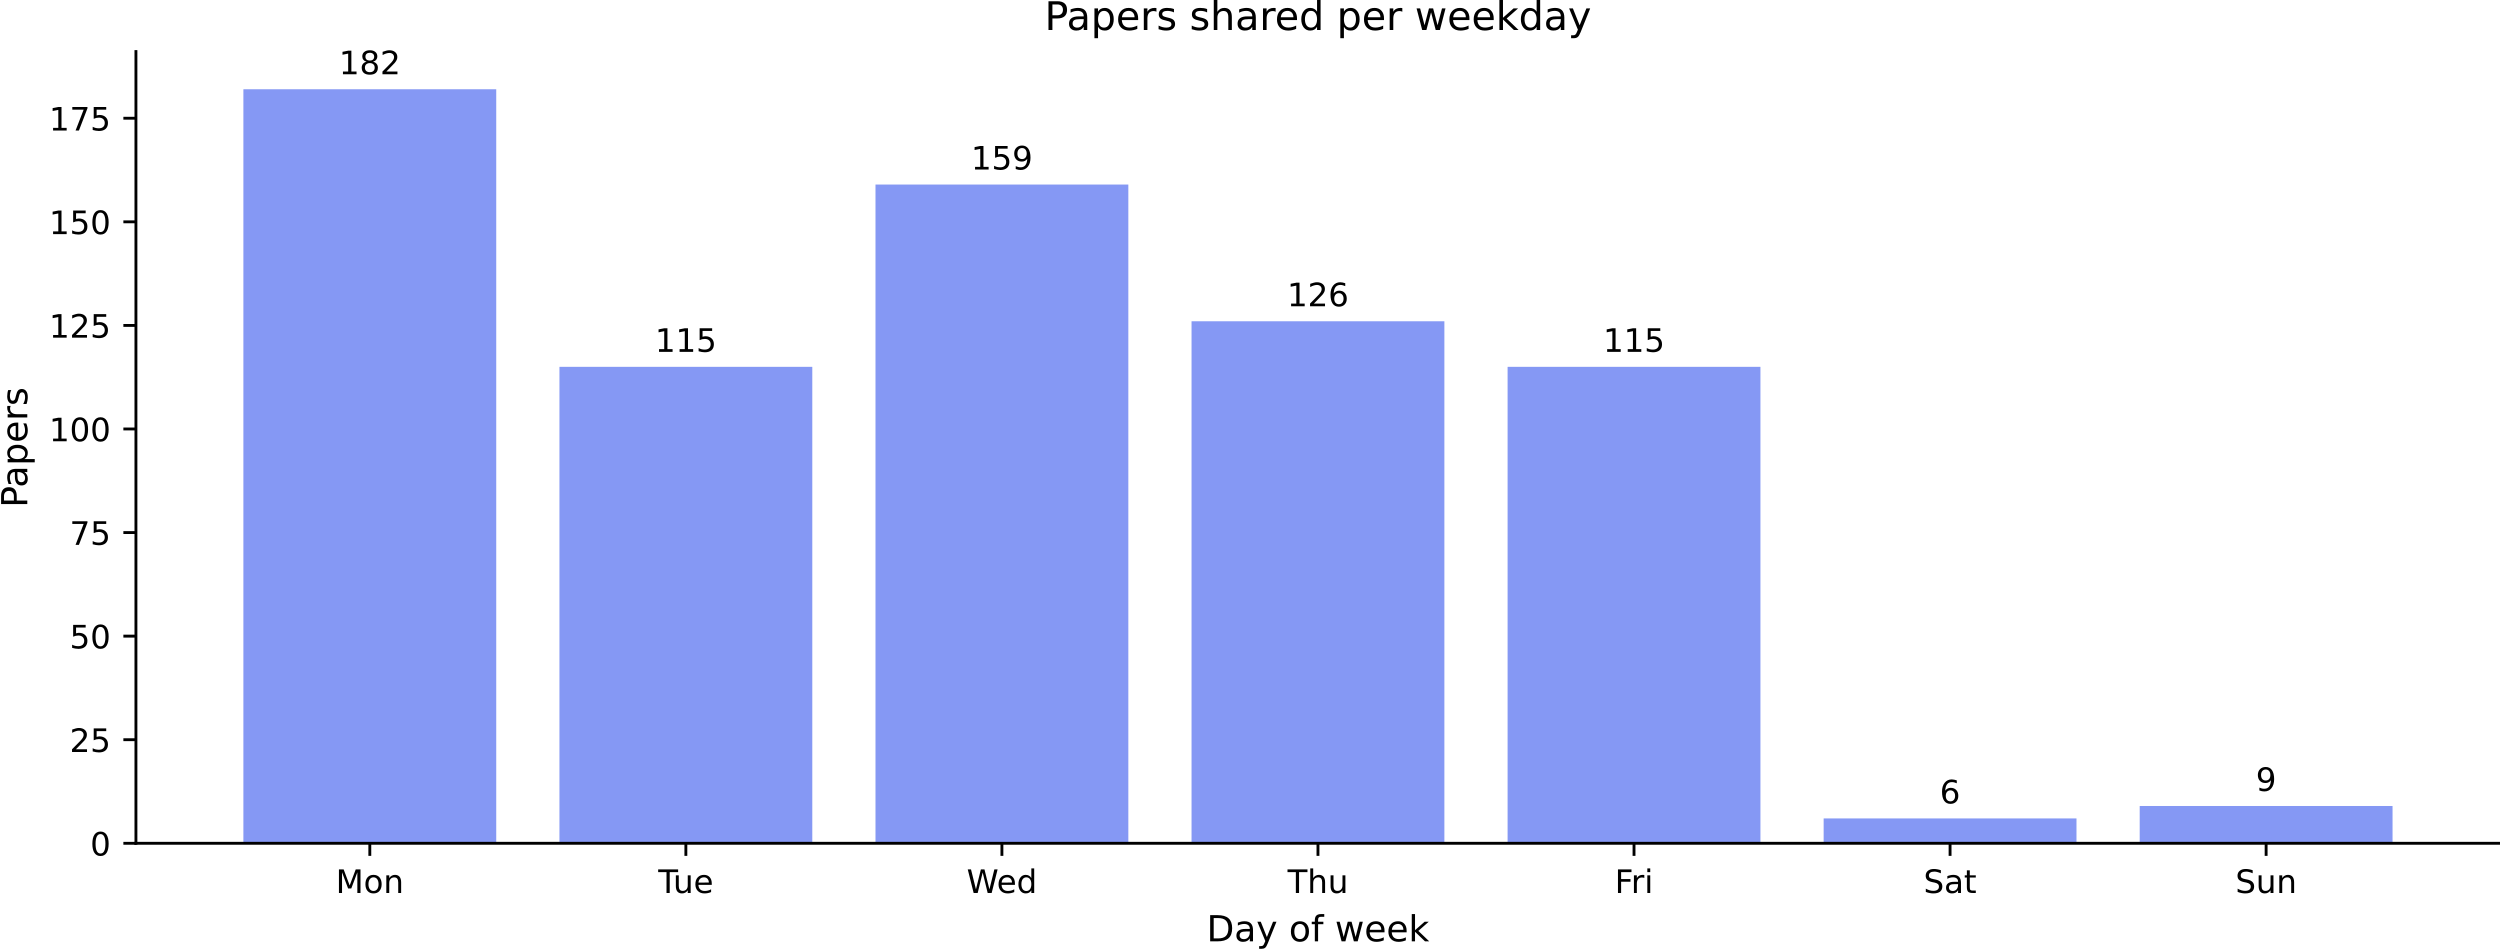
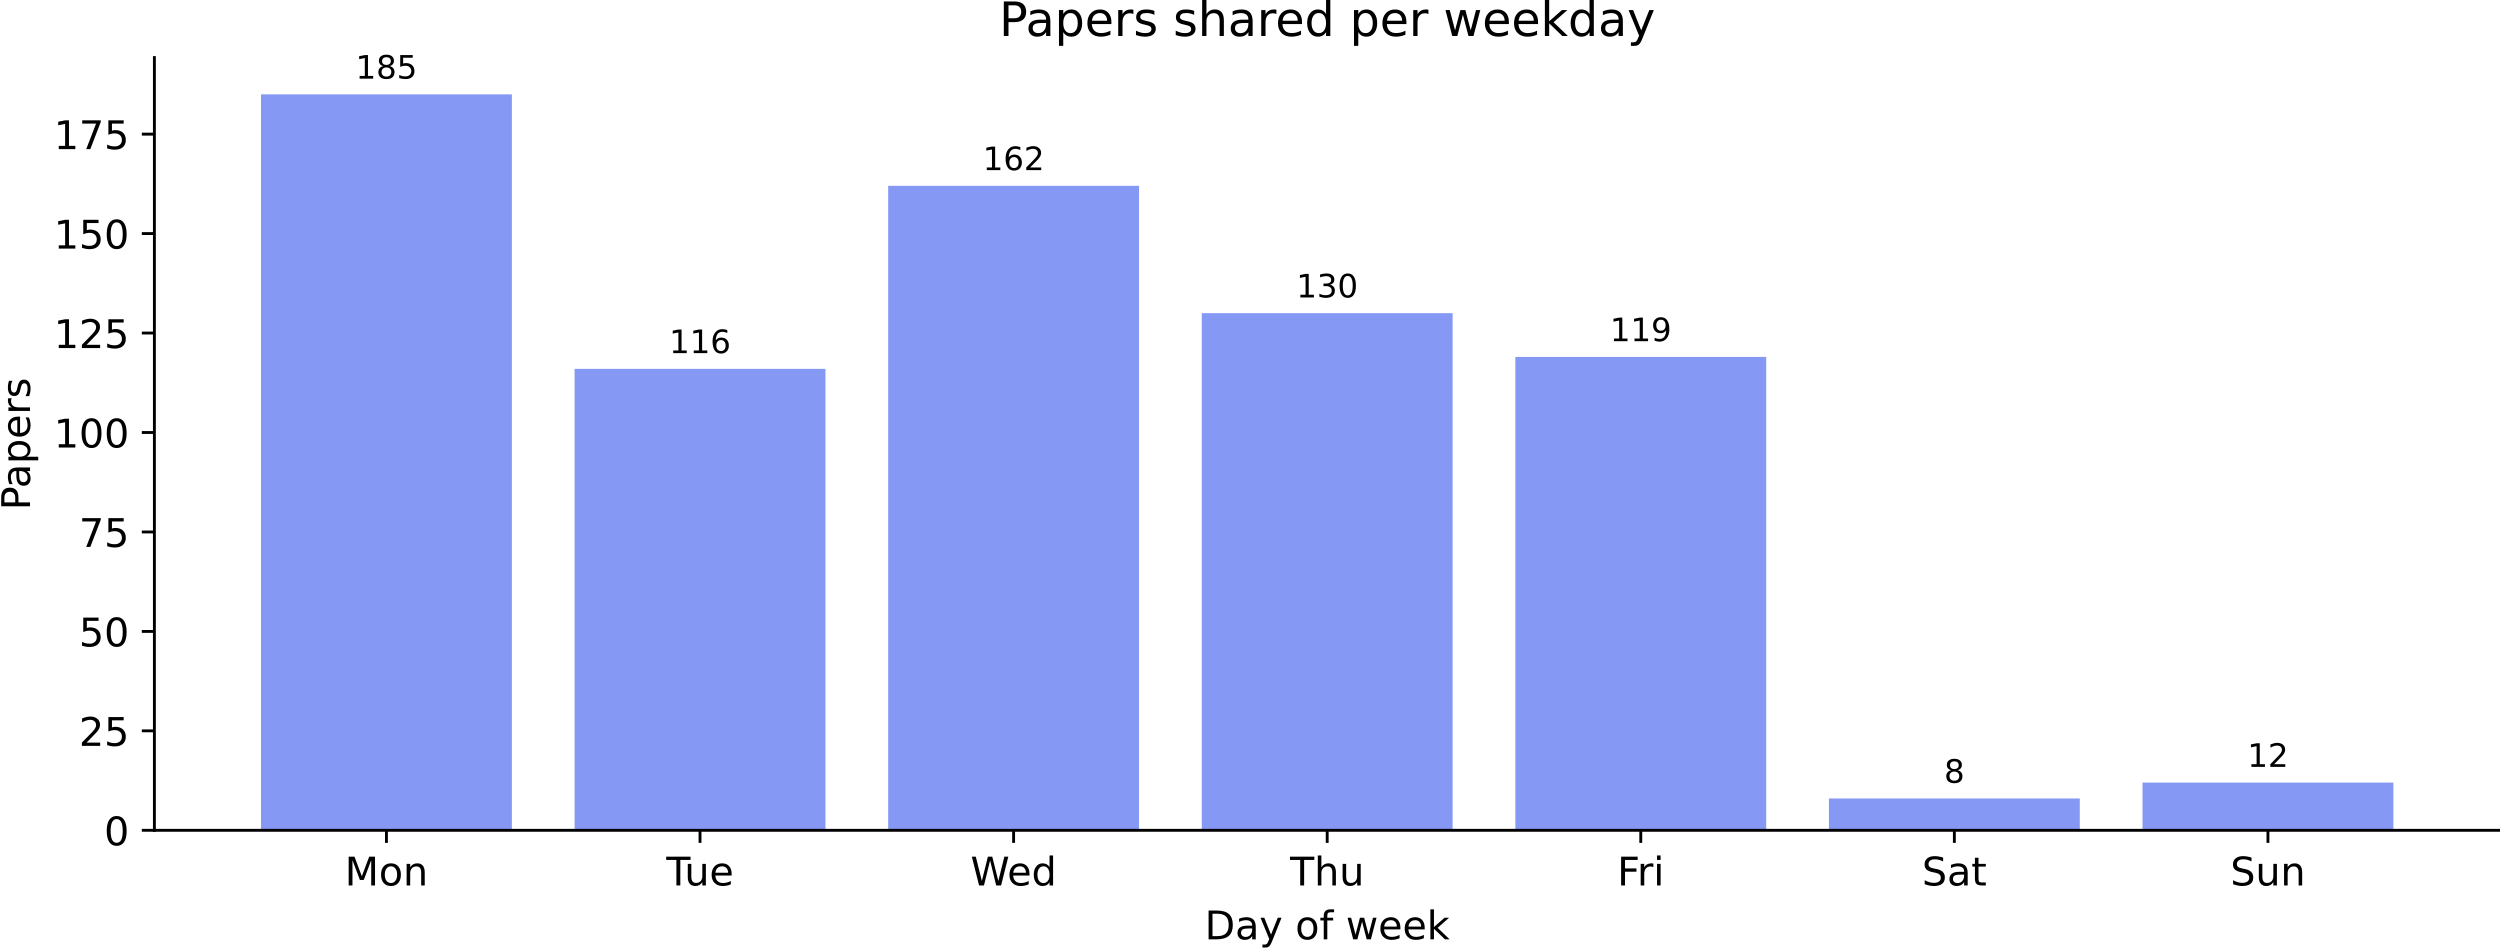
<svg xmlns="http://www.w3.org/2000/svg" xmlns:xlink="http://www.w3.org/1999/xlink" width="696.24pt" height="264.24pt" viewBox="0 0 696.24 264.24" version="1.1">
  <defs>
    <style type="text/css">*{stroke-linejoin: round; stroke-linecap: butt}</style>
  </defs>
  <g id="figure_1">
    <g id="patch_1">
      <path d="M 0 264.24  L 696.24 264.24  L 696.24 0  L 0 0  L 0 264.24  z " style="fill: none" />
    </g>
    <g id="axes_1">
      <g id="patch_2">
-         <path d="M 37.857 234.852  L 696.24 234.852  L 696.24 14.358  L 37.857 14.358  L 37.857 234.852  z " style="fill: none" />
+         <path d="M 42.996 231.238  L 696.24 231.238  L 696.24 16.03  L 42.996 16.03  L 42.996 231.238  z " style="fill: none" />
      </g>
      <g id="patch_3">
-         <path d="M 67.783 234.852  L 138.199 234.852  L 138.199 24.858  L 67.783 24.858  z " clip-path="url(#p2c8a84d580)" style="fill: #4361ee; opacity: 0.65" />
+         <path d="M 72.689 231.238  L 142.555 231.238  L 142.555 26.278  L 72.689 26.278  z " clip-path="url(#p8560b75e8f)" style="fill: #4361ee; opacity: 0.65" />
      </g>
      <g id="patch_4">
-         <path d="M 155.803 234.852  L 226.218 234.852  L 226.218 102.163  L 155.803 102.163  z " clip-path="url(#p2c8a84d580)" style="fill: #4361ee; opacity: 0.65" />
+         <path d="M 160.021 231.238  L 229.887 231.238  L 229.887 102.723  L 160.021 102.723  z " clip-path="url(#p8560b75e8f)" style="fill: #4361ee; opacity: 0.65" />
      </g>
      <g id="patch_5">
-         <path d="M 243.822 234.852  L 314.237 234.852  L 314.237 51.396  L 243.822 51.396  z " clip-path="url(#p2c8a84d580)" style="fill: #4361ee; opacity: 0.65" />
+         <path d="M 247.353 231.238  L 317.219 231.238  L 317.219 51.76  L 247.353 51.76  z " clip-path="url(#p8560b75e8f)" style="fill: #4361ee; opacity: 0.65" />
      </g>
      <g id="patch_6">
-         <path d="M 331.841 234.852  L 402.256 234.852  L 402.256 89.471  L 331.841 89.471  z " clip-path="url(#p2c8a84d580)" style="fill: #4361ee; opacity: 0.65" />
+         <path d="M 334.685 231.238  L 404.551 231.238  L 404.551 87.212  L 334.685 87.212  z " clip-path="url(#p8560b75e8f)" style="fill: #4361ee; opacity: 0.65" />
      </g>
      <g id="patch_7">
-         <path d="M 419.86 234.852  L 490.275 234.852  L 490.275 102.163  L 419.86 102.163  z " clip-path="url(#p2c8a84d580)" style="fill: #4361ee; opacity: 0.65" />
+         <path d="M 422.017 231.238  L 491.883 231.238  L 491.883 99.399  L 422.017 99.399  z " clip-path="url(#p8560b75e8f)" style="fill: #4361ee; opacity: 0.65" />
      </g>
      <g id="patch_8">
-         <path d="M 507.879 234.852  L 578.294 234.852  L 578.294 227.929  L 507.879 227.929  z " clip-path="url(#p2c8a84d580)" style="fill: #4361ee; opacity: 0.65" />
+         <path d="M 509.349 231.238  L 579.215 231.238  L 579.215 222.375  L 509.349 222.375  z " clip-path="url(#p8560b75e8f)" style="fill: #4361ee; opacity: 0.65" />
      </g>
      <g id="patch_9">
-         <path d="M 595.898 234.852  L 666.313 234.852  L 666.313 224.467  L 595.898 224.467  z " clip-path="url(#p2c8a84d580)" style="fill: #4361ee; opacity: 0.65" />
+         <path d="M 596.681 231.238  L 666.547 231.238  L 666.547 217.944  L 596.681 217.944  z " clip-path="url(#p8560b75e8f)" style="fill: #4361ee; opacity: 0.65" />
      </g>
      <g id="matplotlib.axis_1">
        <g id="xtick_1">
          <g id="line2d_1">
            <defs>
-               <path id="m4739deffc6" d="M 0 0  L 0 3.5  " style="stroke: #000000; stroke-width: 0.8" />
+               <path id="ma548015b38" d="M 0 0  L 0 3.5  " style="stroke: #000000; stroke-width: 0.8" />
            </defs>
            <g>
-               <use xlink:href="#m4739deffc6" x="102.991" y="234.852" style="stroke: #000000; stroke-width: 0.8" />
+               <use xlink:href="#ma548015b38" x="107.622" y="231.238" style="stroke: #000000; stroke-width: 0.8" />
            </g>
          </g>
          <g id="text_1">
-             <text style="font-size: 9px; font-family: 'DejaVu Sans', 'Liberation Sans', 'Noto Sans', 'FreeSans', sans-serif; text-anchor: middle" x="102.991" y="248.69" transform="rotate(-0 102.991 248.6902)">Mon</text>
+             <g transform="translate(96.02556 246.5957) scale(0.11 -0.11)">
+               <defs>
+                 <path id="DejaVuSans-30" d="M 628 4666  L 1569 4666  L 2759 1491  L 3956 4666  L 4897 4666  L 4897 0  L 4281 0  L 4281 4097  L 3078 897  L 2444 897  L 1241 4097  L 1241 0  L 628 0  L 628 4666  z " transform="scale(0.015625)" />
+                 <path id="DejaVuSans-52" d="M 1959 3097  Q 1497 3097 1228 2736  Q 959 2375 959 1747  Q 959 1119 1226 758  Q 1494 397 1959 397  Q 2419 397 2687 759  Q 2956 1122 2956 1747  Q 2956 2369 2687 2733  Q 2419 3097 1959 3097  z M 1959 3584  Q 2709 3584 3137 3096  Q 3566 2609 3566 1747  Q 3566 888 3137 398  Q 2709 -91 1959 -91  Q 1206 -91 779 398  Q 353 888 353 1747  Q 353 2609 779 3096  Q 1206 3584 1959 3584  z " transform="scale(0.015625)" />
+                 <path id="DejaVuSans-51" d="M 3513 2113  L 3513 0  L 2938 0  L 2938 2094  Q 2938 2591 2744 2837  Q 2550 3084 2163 3084  Q 1697 3084 1428 2787  Q 1159 2491 1159 1978  L 1159 0  L 581 0  L 581 3500  L 1159 3500  L 1159 2956  Q 1366 3272 1645 3428  Q 1925 3584 2291 3584  Q 2894 3584 3203 3211  Q 3513 2838 3513 2113  z " transform="scale(0.015625)" />
+               </defs>
+               <use xlink:href="#DejaVuSans-30" />
+               <use xlink:href="#DejaVuSans-52" transform="translate(86.28125 0)" />
+               <use xlink:href="#DejaVuSans-51" transform="translate(147.4688 0)" />
+             </g>
          </g>
        </g>
        <g id="xtick_2">
          <g id="line2d_2">
            <g>
-               <use xlink:href="#m4739deffc6" x="191.01" y="234.852" style="stroke: #000000; stroke-width: 0.8" />
+               <use xlink:href="#ma548015b38" x="194.954" y="231.238" style="stroke: #000000; stroke-width: 0.8" />
            </g>
          </g>
          <g id="text_2">
-             <text style="font-size: 9px; font-family: 'DejaVu Sans', 'Liberation Sans', 'Noto Sans', 'FreeSans', sans-serif; text-anchor: middle" x="191.01" y="248.69" transform="rotate(-0 191.0102 248.6902)">Tue</text>
+             <g transform="translate(185.5602 246.5957) scale(0.11 -0.11)">
+               <defs>
+                 <path id="DejaVuSans-37" d="M -19 4666  L 3928 4666  L 3928 4134  L 2272 4134  L 2272 0  L 1638 0  L 1638 4134  L -19 4134  L -19 4666  z " transform="scale(0.015625)" />
+                 <path id="DejaVuSans-58" d="M 544 1381  L 544 3500  L 1119 3500  L 1119 1403  Q 1119 906 1312 657  Q 1506 409 1894 409  Q 2359 409 2629 706  Q 2900 1003 2900 1516  L 2900 3500  L 3475 3500  L 3475 0  L 2900 0  L 2900 538  Q 2691 219 2414 64  Q 2138 -91 1772 -91  Q 1169 -91 856 284  Q 544 659 544 1381  z M 1991 3584  L 1991 3584  z " transform="scale(0.015625)" />
+                 <path id="DejaVuSans-48" d="M 3597 1894  L 3597 1613  L 953 1613  Q 991 1019 1311 708  Q 1631 397 2203 397  Q 2534 397 2845 478  Q 3156 559 3463 722  L 3463 178  Q 3153 47 2828 -22  Q 2503 -91 2169 -91  Q 1331 -91 842 396  Q 353 884 353 1716  Q 353 2575 817 3079  Q 1281 3584 2069 3584  Q 2775 3584 3186 3129  Q 3597 2675 3597 1894  z M 3022 2063  Q 3016 2534 2758 2815  Q 2500 3097 2075 3097  Q 1594 3097 1305 2825  Q 1016 2553 972 2059  L 3022 2063  z " transform="scale(0.015625)" />
+               </defs>
+               <use xlink:href="#DejaVuSans-37" />
+               <use xlink:href="#DejaVuSans-58" transform="translate(45.89062 0)" />
+               <use xlink:href="#DejaVuSans-48" transform="translate(109.2656 0)" />
+             </g>
          </g>
        </g>
        <g id="xtick_3">
          <g id="line2d_3">
            <g>
-               <use xlink:href="#m4739deffc6" x="279.029" y="234.852" style="stroke: #000000; stroke-width: 0.8" />
+               <use xlink:href="#ma548015b38" x="282.286" y="231.238" style="stroke: #000000; stroke-width: 0.8" />
            </g>
          </g>
          <g id="text_3">
-             <text style="font-size: 9px; font-family: 'DejaVu Sans', 'Liberation Sans', 'Noto Sans', 'FreeSans', sans-serif; text-anchor: middle" x="279.029" y="248.69" transform="rotate(-0 279.0293 248.6902)">Wed</text>
+             <g transform="translate(270.2944 246.5966) scale(0.11 -0.11)">
+               <defs>
+                 <path id="DejaVuSans-3a" d="M 213 4666  L 850 4666  L 1831 722  L 2809 4666  L 3519 4666  L 4500 722  L 5478 4666  L 6119 4666  L 4947 0  L 4153 0  L 3169 4050  L 2175 0  L 1381 0  L 213 4666  z " transform="scale(0.015625)" />
+                 <path id="DejaVuSans-47" d="M 2906 2969  L 2906 4863  L 3481 4863  L 3481 0  L 2906 0  L 2906 525  Q 2725 213 2448 61  Q 2172 -91 1784 -91  Q 1150 -91 751 415  Q 353 922 353 1747  Q 353 2572 751 3078  Q 1150 3584 1784 3584  Q 2172 3584 2448 3432  Q 2725 3281 2906 2969  z M 947 1747  Q 947 1113 1208 752  Q 1469 391 1925 391  Q 2381 391 2643 752  Q 2906 1113 2906 1747  Q 2906 2381 2643 2742  Q 2381 3103 1925 3103  Q 1469 3103 1208 2742  Q 947 2381 947 1747  z " transform="scale(0.015625)" />
+               </defs>
+               <use xlink:href="#DejaVuSans-3a" />
+               <use xlink:href="#DejaVuSans-48" transform="translate(93.01562 0)" />
+               <use xlink:href="#DejaVuSans-47" transform="translate(154.5469 0)" />
+             </g>
          </g>
        </g>
        <g id="xtick_4">
          <g id="line2d_4">
            <g>
-               <use xlink:href="#m4739deffc6" x="367.048" y="234.852" style="stroke: #000000; stroke-width: 0.8" />
+               <use xlink:href="#ma548015b38" x="369.618" y="231.238" style="stroke: #000000; stroke-width: 0.8" />
            </g>
          </g>
          <g id="text_4">
-             <text style="font-size: 9px; font-family: 'DejaVu Sans', 'Liberation Sans', 'Noto Sans', 'FreeSans', sans-serif; text-anchor: middle" x="367.048" y="248.69" transform="rotate(-0 367.0484 248.6902)">Thu</text>
+             <g transform="translate(359.2876 246.5966) scale(0.11 -0.11)">
+               <defs>
+                 <path id="DejaVuSans-4b" d="M 3513 2113  L 3513 0  L 2938 0  L 2938 2094  Q 2938 2591 2744 2837  Q 2550 3084 2163 3084  Q 1697 3084 1428 2787  Q 1159 2491 1159 1978  L 1159 0  L 581 0  L 581 4863  L 1159 4863  L 1159 2956  Q 1366 3272 1645 3428  Q 1925 3584 2291 3584  Q 2894 3584 3203 3211  Q 3513 2838 3513 2113  z " transform="scale(0.015625)" />
+               </defs>
+               <use xlink:href="#DejaVuSans-37" />
+               <use xlink:href="#DejaVuSans-4b" transform="translate(61.07812 0)" />
+               <use xlink:href="#DejaVuSans-58" transform="translate(124.4531 0)" />
+             </g>
          </g>
        </g>
        <g id="xtick_5">
          <g id="line2d_5">
            <g>
-               <use xlink:href="#m4739deffc6" x="455.068" y="234.852" style="stroke: #000000; stroke-width: 0.8" />
+               <use xlink:href="#ma548015b38" x="456.95" y="231.238" style="stroke: #000000; stroke-width: 0.8" />
            </g>
          </g>
          <g id="text_5">
-             <text style="font-size: 9px; font-family: 'DejaVu Sans', 'Liberation Sans', 'Noto Sans', 'FreeSans', sans-serif; text-anchor: middle" x="455.068" y="248.69" transform="rotate(-0 455.0676 248.6902)">Fri</text>
+             <g transform="translate(450.3983 246.5966) scale(0.11 -0.11)">
+               <defs>
+                 <path id="DejaVuSans-29" d="M 628 4666  L 3309 4666  L 3309 4134  L 1259 4134  L 1259 2759  L 3109 2759  L 3109 2228  L 1259 2228  L 1259 0  L 628 0  L 628 4666  z " transform="scale(0.015625)" />
+                 <path id="DejaVuSans-55" d="M 2631 2963  Q 2534 3019 2420 3045  Q 2306 3072 2169 3072  Q 1681 3072 1420 2755  Q 1159 2438 1159 1844  L 1159 0  L 581 0  L 581 3500  L 1159 3500  L 1159 2956  Q 1341 3275 1631 3429  Q 1922 3584 2338 3584  Q 2397 3584 2469 3576  Q 2541 3569 2628 3553  L 2631 2963  z " transform="scale(0.015625)" />
+                 <path id="DejaVuSans-4c" d="M 603 3500  L 1178 3500  L 1178 0  L 603 0  L 603 3500  z M 603 4863  L 1178 4863  L 1178 4134  L 603 4134  L 603 4863  z " transform="scale(0.015625)" />
+               </defs>
+               <use xlink:href="#DejaVuSans-29" />
+               <use xlink:href="#DejaVuSans-55" transform="translate(50.23438 0)" />
+               <use xlink:href="#DejaVuSans-4c" transform="translate(91.34375 0)" />
+             </g>
          </g>
        </g>
        <g id="xtick_6">
          <g id="line2d_6">
            <g>
-               <use xlink:href="#m4739deffc6" x="543.087" y="234.852" style="stroke: #000000; stroke-width: 0.8" />
+               <use xlink:href="#ma548015b38" x="544.282" y="231.238" style="stroke: #000000; stroke-width: 0.8" />
            </g>
          </g>
          <g id="text_6">
-             <text style="font-size: 9px; font-family: 'DejaVu Sans', 'Liberation Sans', 'Noto Sans', 'FreeSans', sans-serif; text-anchor: middle" x="543.087" y="248.69" transform="rotate(-0 543.0867 248.6902)">Sat</text>
+             <g transform="translate(535.2639 246.5957) scale(0.11 -0.11)">
+               <defs>
+                 <path id="DejaVuSans-36" d="M 3425 4513  L 3425 3897  Q 3066 4069 2747 4153  Q 2428 4238 2131 4238  Q 1616 4238 1336 4038  Q 1056 3838 1056 3469  Q 1056 3159 1242 3001  Q 1428 2844 1947 2747  L 2328 2669  Q 3034 2534 3370 2195  Q 3706 1856 3706 1288  Q 3706 609 3251 259  Q 2797 -91 1919 -91  Q 1588 -91 1214 -16  Q 841 59 441 206  L 441 856  Q 825 641 1194 531  Q 1563 422 1919 422  Q 2459 422 2753 634  Q 3047 847 3047 1241  Q 3047 1584 2836 1778  Q 2625 1972 2144 2069  L 1759 2144  Q 1053 2284 737 2584  Q 422 2884 422 3419  Q 422 4038 858 4394  Q 1294 4750 2059 4750  Q 2388 4750 2728 4690  Q 3069 4631 3425 4513  z " transform="scale(0.015625)" />
+                 <path id="DejaVuSans-44" d="M 2194 1759  Q 1497 1759 1228 1600  Q 959 1441 959 1056  Q 959 750 1161 570  Q 1363 391 1709 391  Q 2188 391 2477 730  Q 2766 1069 2766 1631  L 2766 1759  L 2194 1759  z M 3341 1997  L 3341 0  L 2766 0  L 2766 531  Q 2569 213 2275 61  Q 1981 -91 1556 -91  Q 1019 -91 701 211  Q 384 513 384 1019  Q 384 1609 779 1909  Q 1175 2209 1959 2209  L 2766 2209  L 2766 2266  Q 2766 2663 2505 2880  Q 2244 3097 1772 3097  Q 1472 3097 1187 3025  Q 903 2953 641 2809  L 641 3341  Q 956 3463 1253 3523  Q 1550 3584 1831 3584  Q 2591 3584 2966 3190  Q 3341 2797 3341 1997  z " transform="scale(0.015625)" />
+                 <path id="DejaVuSans-57" d="M 1172 4494  L 1172 3500  L 2356 3500  L 2356 3053  L 1172 3053  L 1172 1153  Q 1172 725 1289 603  Q 1406 481 1766 481  L 2356 481  L 2356 0  L 1766 0  Q 1100 0 847 248  Q 594 497 594 1153  L 594 3053  L 172 3053  L 172 3500  L 594 3500  L 594 4494  L 1172 4494  z " transform="scale(0.015625)" />
+               </defs>
+               <use xlink:href="#DejaVuSans-36" />
+               <use xlink:href="#DejaVuSans-44" transform="translate(63.48438 0)" />
+               <use xlink:href="#DejaVuSans-57" transform="translate(124.7656 0)" />
+             </g>
          </g>
        </g>
        <g id="xtick_7">
          <g id="line2d_7">
            <g>
-               <use xlink:href="#m4739deffc6" x="631.106" y="234.852" style="stroke: #000000; stroke-width: 0.8" />
+               <use xlink:href="#ma548015b38" x="631.614" y="231.238" style="stroke: #000000; stroke-width: 0.8" />
            </g>
          </g>
          <g id="text_7">
-             <text style="font-size: 9px; font-family: 'DejaVu Sans', 'Liberation Sans', 'Noto Sans', 'FreeSans', sans-serif; text-anchor: middle" x="631.106" y="248.69" transform="rotate(-0 631.1058 248.6902)">Sun</text>
+             <g transform="translate(621.1514 246.5957) scale(0.11 -0.11)">
+               <use xlink:href="#DejaVuSans-36" />
+               <use xlink:href="#DejaVuSans-58" transform="translate(63.48438 0)" />
+               <use xlink:href="#DejaVuSans-51" transform="translate(126.8594 0)" />
+             </g>
          </g>
        </g>
        <g id="text_8">
-           <text style="font-size: 10px; font-family: 'DejaVu Sans', 'Liberation Sans', 'Noto Sans', 'FreeSans', sans-serif; text-anchor: middle" x="367.048" y="262.16" transform="rotate(-0 367.0484 262.1603)">Day of week</text>
+           <g transform="translate(335.5087 261.5974) scale(0.11 -0.11)">
+             <defs>
+               <path id="DejaVuSans-27" d="M 1259 4147  L 1259 519  L 2022 519  Q 2988 519 3436 956  Q 3884 1394 3884 2338  Q 3884 3275 3436 3711  Q 2988 4147 2022 4147  L 1259 4147  z M 628 4666  L 1925 4666  Q 3281 4666 3915 4102  Q 4550 3538 4550 2338  Q 4550 1131 3912 565  Q 3275 0 1925 0  L 628 0  L 628 4666  z " transform="scale(0.015625)" />
+               <path id="DejaVuSans-5c" d="M 2059 -325  Q 1816 -950 1584 -1140  Q 1353 -1331 966 -1331  L 506 -1331  L 506 -850  L 844 -850  Q 1081 -850 1212 -737  Q 1344 -625 1503 -206  L 1606 56  L 191 3500  L 800 3500  L 1894 763  L 2988 3500  L 3597 3500  L 2059 -325  z " transform="scale(0.015625)" />
+               <path id="DejaVuSans-3" transform="scale(0.015625)" />
+               <path id="DejaVuSans-49" d="M 2375 4863  L 2375 4384  L 1825 4384  Q 1516 4384 1395 4259  Q 1275 4134 1275 3809  L 1275 3500  L 2222 3500  L 2222 3053  L 1275 3053  L 1275 0  L 697 0  L 697 3053  L 147 3053  L 147 3500  L 697 3500  L 697 3744  Q 697 4328 969 4595  Q 1241 4863 1831 4863  L 2375 4863  z " transform="scale(0.015625)" />
+               <path id="DejaVuSans-5a" d="M 269 3500  L 844 3500  L 1563 769  L 2278 3500  L 2956 3500  L 3675 769  L 4391 3500  L 4966 3500  L 4050 0  L 3372 0  L 2619 2869  L 1863 0  L 1184 0  L 269 3500  z " transform="scale(0.015625)" />
+               <path id="DejaVuSans-4e" d="M 581 4863  L 1159 4863  L 1159 1991  L 2875 3500  L 3609 3500  L 1753 1863  L 3688 0  L 2938 0  L 1159 1709  L 1159 0  L 581 0  L 581 4863  z " transform="scale(0.015625)" />
+             </defs>
+             <use xlink:href="#DejaVuSans-27" />
+             <use xlink:href="#DejaVuSans-44" transform="translate(77 0)" />
+             <use xlink:href="#DejaVuSans-5c" transform="translate(138.2812 0)" />
+             <use xlink:href="#DejaVuSans-3" transform="translate(197.4688 0)" />
+             <use xlink:href="#DejaVuSans-52" transform="translate(229.25 0)" />
+             <use xlink:href="#DejaVuSans-49" transform="translate(290.4375 0)" />
+             <use xlink:href="#DejaVuSans-3" transform="translate(325.6406 0)" />
+             <use xlink:href="#DejaVuSans-5a" transform="translate(357.4219 0)" />
+             <use xlink:href="#DejaVuSans-48" transform="translate(439.2031 0)" />
+             <use xlink:href="#DejaVuSans-48" transform="translate(500.7344 0)" />
+             <use xlink:href="#DejaVuSans-4e" transform="translate(562.2656 0)" />
+           </g>
        </g>
      </g>
      <g id="matplotlib.axis_2">
        <g id="ytick_1">
          <g id="line2d_8">
            <defs>
-               <path id="mcaefdbd003" d="M 0 0  L -3.5 0  " style="stroke: #000000; stroke-width: 0.8" />
+               <path id="m1eb9b1b3ca" d="M 0 0  L -3.5 0  " style="stroke: #000000; stroke-width: 0.8" />
            </defs>
            <g>
-               <use xlink:href="#mcaefdbd003" x="37.857" y="234.852" style="stroke: #000000; stroke-width: 0.8" />
+               <use xlink:href="#m1eb9b1b3ca" x="42.996" y="231.238" style="stroke: #000000; stroke-width: 0.8" />
            </g>
          </g>
          <g id="text_9">
-             <text style="font-size: 9px; font-family: 'DejaVu Sans', 'Liberation Sans', 'Noto Sans', 'FreeSans', sans-serif; text-anchor: end" x="30.857" y="238.271" transform="rotate(-0 30.85687 238.2709)">0</text>
+             <g transform="translate(28.9975 235.417) scale(0.11 -0.11)">
+               <defs>
+                 <path id="DejaVuSans-13" d="M 2034 4250  Q 1547 4250 1301 3770  Q 1056 3291 1056 2328  Q 1056 1369 1301 889  Q 1547 409 2034 409  Q 2525 409 2770 889  Q 3016 1369 3016 2328  Q 3016 3291 2770 3770  Q 2525 4250 2034 4250  z M 2034 4750  Q 2819 4750 3233 4129  Q 3647 3509 3647 2328  Q 3647 1150 3233 529  Q 2819 -91 2034 -91  Q 1250 -91 836 529  Q 422 1150 422 2328  Q 422 3509 836 4129  Q 1250 4750 2034 4750  z " transform="scale(0.015625)" />
+               </defs>
+               <use xlink:href="#DejaVuSans-13" />
+             </g>
          </g>
        </g>
        <g id="ytick_2">
          <g id="line2d_9">
            <g>
-               <use xlink:href="#mcaefdbd003" x="37.857" y="206.006" style="stroke: #000000; stroke-width: 0.8" />
+               <use xlink:href="#m1eb9b1b3ca" x="42.996" y="203.541" style="stroke: #000000; stroke-width: 0.8" />
            </g>
          </g>
          <g id="text_10">
-             <text style="font-size: 9px; font-family: 'DejaVu Sans', 'Liberation Sans', 'Noto Sans', 'FreeSans', sans-serif; text-anchor: end" x="30.857" y="209.426" transform="rotate(-0 30.85687 209.4256)">25</text>
+             <g transform="translate(21.99875 207.7197) scale(0.11 -0.11)">
+               <defs>
+                 <path id="DejaVuSans-15" d="M 1228 531  L 3431 531  L 3431 0  L 469 0  L 469 531  Q 828 903 1448 1529  Q 2069 2156 2228 2338  Q 2531 2678 2651 2914  Q 2772 3150 2772 3378  Q 2772 3750 2511 3984  Q 2250 4219 1831 4219  Q 1534 4219 1204 4116  Q 875 4013 500 3803  L 500 4441  Q 881 4594 1212 4672  Q 1544 4750 1819 4750  Q 2544 4750 2975 4387  Q 3406 4025 3406 3419  Q 3406 3131 3298 2873  Q 3191 2616 2906 2266  Q 2828 2175 2409 1742  Q 1991 1309 1228 531  z " transform="scale(0.015625)" />
+                 <path id="DejaVuSans-18" d="M 691 4666  L 3169 4666  L 3169 4134  L 1269 4134  L 1269 2991  Q 1406 3038 1543 3061  Q 1681 3084 1819 3084  Q 2600 3084 3056 2656  Q 3513 2228 3513 1497  Q 3513 744 3044 326  Q 2575 -91 1722 -91  Q 1428 -91 1123 -41  Q 819 9 494 109  L 494 744  Q 775 591 1075 516  Q 1375 441 1709 441  Q 2250 441 2565 725  Q 2881 1009 2881 1497  Q 2881 1984 2565 2268  Q 2250 2553 1709 2553  Q 1456 2553 1204 2497  Q 953 2441 691 2322  L 691 4666  z " transform="scale(0.015625)" />
+               </defs>
+               <use xlink:href="#DejaVuSans-15" />
+               <use xlink:href="#DejaVuSans-18" transform="translate(63.625 0)" />
+             </g>
          </g>
        </g>
        <g id="ytick_3">
          <g id="line2d_10">
            <g>
-               <use xlink:href="#mcaefdbd003" x="37.857" y="177.161" style="stroke: #000000; stroke-width: 0.8" />
+               <use xlink:href="#m1eb9b1b3ca" x="42.996" y="175.844" style="stroke: #000000; stroke-width: 0.8" />
            </g>
          </g>
          <g id="text_11">
-             <text style="font-size: 9px; font-family: 'DejaVu Sans', 'Liberation Sans', 'Noto Sans', 'FreeSans', sans-serif; text-anchor: end" x="30.857" y="180.58" transform="rotate(-0 30.85687 180.5803)">50</text>
+             <g transform="translate(21.99875 180.0223) scale(0.11 -0.11)">
+               <use xlink:href="#DejaVuSans-18" />
+               <use xlink:href="#DejaVuSans-13" transform="translate(63.625 0)" />
+             </g>
          </g>
        </g>
        <g id="ytick_4">
          <g id="line2d_11">
            <g>
-               <use xlink:href="#mcaefdbd003" x="37.857" y="148.316" style="stroke: #000000; stroke-width: 0.8" />
+               <use xlink:href="#m1eb9b1b3ca" x="42.996" y="148.146" style="stroke: #000000; stroke-width: 0.8" />
            </g>
          </g>
          <g id="text_12">
-             <text style="font-size: 9px; font-family: 'DejaVu Sans', 'Liberation Sans', 'Noto Sans', 'FreeSans', sans-serif; text-anchor: end" x="30.857" y="151.735" transform="rotate(-0 30.85687 151.735)">75</text>
+             <g transform="translate(21.99875 152.325) scale(0.11 -0.11)">
+               <defs>
+                 <path id="DejaVuSans-1a" d="M 525 4666  L 3525 4666  L 3525 4397  L 1831 0  L 1172 0  L 2766 4134  L 525 4134  L 525 4666  z " transform="scale(0.015625)" />
+               </defs>
+               <use xlink:href="#DejaVuSans-1a" />
+               <use xlink:href="#DejaVuSans-18" transform="translate(63.625 0)" />
+             </g>
          </g>
        </g>
        <g id="ytick_5">
          <g id="line2d_12">
            <g>
-               <use xlink:href="#mcaefdbd003" x="37.857" y="119.47" style="stroke: #000000; stroke-width: 0.8" />
+               <use xlink:href="#m1eb9b1b3ca" x="42.996" y="120.449" style="stroke: #000000; stroke-width: 0.8" />
            </g>
          </g>
          <g id="text_13">
-             <text style="font-size: 9px; font-family: 'DejaVu Sans', 'Liberation Sans', 'Noto Sans', 'FreeSans', sans-serif; text-anchor: end" x="30.857" y="122.89" transform="rotate(-0 30.85687 122.8898)">100</text>
+             <g transform="translate(15 124.6276) scale(0.11 -0.11)">
+               <defs>
+                 <path id="DejaVuSans-14" d="M 794 531  L 1825 531  L 1825 4091  L 703 3866  L 703 4441  L 1819 4666  L 2450 4666  L 2450 531  L 3481 531  L 3481 0  L 794 0  L 794 531  z " transform="scale(0.015625)" />
+               </defs>
+               <use xlink:href="#DejaVuSans-14" />
+               <use xlink:href="#DejaVuSans-13" transform="translate(63.625 0)" />
+               <use xlink:href="#DejaVuSans-13" transform="translate(127.25 0)" />
+             </g>
          </g>
        </g>
        <g id="ytick_6">
          <g id="line2d_13">
            <g>
-               <use xlink:href="#mcaefdbd003" x="37.857" y="90.625" style="stroke: #000000; stroke-width: 0.8" />
+               <use xlink:href="#m1eb9b1b3ca" x="42.996" y="92.752" style="stroke: #000000; stroke-width: 0.8" />
            </g>
          </g>
          <g id="text_14">
-             <text style="font-size: 9px; font-family: 'DejaVu Sans', 'Liberation Sans', 'Noto Sans', 'FreeSans', sans-serif; text-anchor: end" x="30.857" y="94.044" transform="rotate(-0 30.85687 94.04448)">125</text>
+             <g transform="translate(15 96.93028) scale(0.11 -0.11)">
+               <use xlink:href="#DejaVuSans-14" />
+               <use xlink:href="#DejaVuSans-15" transform="translate(63.625 0)" />
+               <use xlink:href="#DejaVuSans-18" transform="translate(127.25 0)" />
+             </g>
          </g>
        </g>
        <g id="ytick_7">
          <g id="line2d_14">
            <g>
-               <use xlink:href="#mcaefdbd003" x="37.857" y="61.78" style="stroke: #000000; stroke-width: 0.8" />
+               <use xlink:href="#m1eb9b1b3ca" x="42.996" y="65.054" style="stroke: #000000; stroke-width: 0.8" />
            </g>
          </g>
          <g id="text_15">
-             <text style="font-size: 9px; font-family: 'DejaVu Sans', 'Liberation Sans', 'Noto Sans', 'FreeSans', sans-serif; text-anchor: end" x="30.857" y="65.199" transform="rotate(-0 30.85687 65.19921)">150</text>
+             <g transform="translate(15 69.23294) scale(0.11 -0.11)">
+               <use xlink:href="#DejaVuSans-14" />
+               <use xlink:href="#DejaVuSans-18" transform="translate(63.625 0)" />
+               <use xlink:href="#DejaVuSans-13" transform="translate(127.25 0)" />
+             </g>
          </g>
        </g>
        <g id="ytick_8">
          <g id="line2d_15">
            <g>
-               <use xlink:href="#mcaefdbd003" x="37.857" y="32.935" style="stroke: #000000; stroke-width: 0.8" />
+               <use xlink:href="#m1eb9b1b3ca" x="42.996" y="37.357" style="stroke: #000000; stroke-width: 0.8" />
            </g>
          </g>
          <g id="text_16">
-             <text style="font-size: 9px; font-family: 'DejaVu Sans', 'Liberation Sans', 'Noto Sans', 'FreeSans', sans-serif; text-anchor: end" x="30.857" y="36.354" transform="rotate(-0 30.85687 36.35393)">175</text>
+             <g transform="translate(15 41.5356) scale(0.11 -0.11)">
+               <use xlink:href="#DejaVuSans-14" />
+               <use xlink:href="#DejaVuSans-1a" transform="translate(63.625 0)" />
+               <use xlink:href="#DejaVuSans-18" transform="translate(127.25 0)" />
+             </g>
          </g>
        </g>
        <g id="text_17">
-           <text style="font-size: 10px; font-family: 'DejaVu Sans', 'Liberation Sans', 'Noto Sans', 'FreeSans', sans-serif; text-anchor: middle" x="7.598" y="124.605" transform="rotate(-90 7.598438 124.6049)">Papers</text>
+           <g transform="translate(8.357422 142.0763) rotate(-90) scale(0.11 -0.11)">
+             <defs>
+               <path id="DejaVuSans-33" d="M 1259 4147  L 1259 2394  L 2053 2394  Q 2494 2394 2734 2622  Q 2975 2850 2975 3272  Q 2975 3691 2734 3919  Q 2494 4147 2053 4147  L 1259 4147  z M 628 4666  L 2053 4666  Q 2838 4666 3239 4311  Q 3641 3956 3641 3272  Q 3641 2581 3239 2228  Q 2838 1875 2053 1875  L 1259 1875  L 1259 0  L 628 0  L 628 4666  z " transform="scale(0.015625)" />
+               <path id="DejaVuSans-53" d="M 1159 525  L 1159 -1331  L 581 -1331  L 581 3500  L 1159 3500  L 1159 2969  Q 1341 3281 1617 3432  Q 1894 3584 2278 3584  Q 2916 3584 3314 3078  Q 3713 2572 3713 1747  Q 3713 922 3314 415  Q 2916 -91 2278 -91  Q 1894 -91 1617 61  Q 1341 213 1159 525  z M 3116 1747  Q 3116 2381 2855 2742  Q 2594 3103 2138 3103  Q 1681 3103 1420 2742  Q 1159 2381 1159 1747  Q 1159 1113 1420 752  Q 1681 391 2138 391  Q 2594 391 2855 752  Q 3116 1113 3116 1747  z " transform="scale(0.015625)" />
+               <path id="DejaVuSans-56" d="M 2834 3397  L 2834 2853  Q 2591 2978 2328 3040  Q 2066 3103 1784 3103  Q 1356 3103 1142 2972  Q 928 2841 928 2578  Q 928 2378 1081 2264  Q 1234 2150 1697 2047  L 1894 2003  Q 2506 1872 2764 1633  Q 3022 1394 3022 966  Q 3022 478 2636 193  Q 2250 -91 1575 -91  Q 1294 -91 989 -36  Q 684 19 347 128  L 347 722  Q 666 556 975 473  Q 1284 391 1588 391  Q 1994 391 2212 530  Q 2431 669 2431 922  Q 2431 1156 2273 1281  Q 2116 1406 1581 1522  L 1381 1569  Q 847 1681 609 1914  Q 372 2147 372 2553  Q 372 3047 722 3315  Q 1072 3584 1716 3584  Q 2034 3584 2315 3537  Q 2597 3491 2834 3397  z " transform="scale(0.015625)" />
+             </defs>
+             <use xlink:href="#DejaVuSans-33" />
+             <use xlink:href="#DejaVuSans-44" transform="translate(55.8125 0)" />
+             <use xlink:href="#DejaVuSans-53" transform="translate(117.0938 0)" />
+             <use xlink:href="#DejaVuSans-48" transform="translate(180.5781 0)" />
+             <use xlink:href="#DejaVuSans-55" transform="translate(242.1094 0)" />
+             <use xlink:href="#DejaVuSans-56" transform="translate(283.2188 0)" />
+           </g>
        </g>
      </g>
      <g id="patch_10">
-         <path d="M 37.857 234.852  L 37.857 14.358  " style="fill: none; stroke: #000000; stroke-width: 0.8; stroke-linejoin: miter; stroke-linecap: square" />
+         <path d="M 42.996 231.238  L 42.996 16.03  " style="fill: none; stroke: #000000; stroke-width: 0.8; stroke-linejoin: miter; stroke-linecap: square" />
      </g>
      <g id="patch_11">
-         <path d="M 37.857 234.852  L 696.24 234.852  " style="fill: none; stroke: #000000; stroke-width: 0.8; stroke-linejoin: miter; stroke-linecap: square" />
+         <path d="M 42.996 231.238  L 696.24 231.238  " style="fill: none; stroke: #000000; stroke-width: 0.8; stroke-linejoin: miter; stroke-linecap: square" />
      </g>
      <g id="text_18">
-         <text style="font-size: 9px; font-family: 'DejaVu Sans', 'Liberation Sans', 'Noto Sans', 'FreeSans', sans-serif; text-anchor: middle" x="102.991" y="20.679" transform="rotate(-0 102.991 20.67862)">182</text>
+         <g transform="translate(99.03259 21.90006) scale(0.09 -0.09)">
+           <defs>
+             <path id="DejaVuSans-1b" d="M 2034 2216  Q 1584 2216 1326 1975  Q 1069 1734 1069 1313  Q 1069 891 1326 650  Q 1584 409 2034 409  Q 2484 409 2743 651  Q 3003 894 3003 1313  Q 3003 1734 2745 1975  Q 2488 2216 2034 2216  z M 1403 2484  Q 997 2584 770 2862  Q 544 3141 544 3541  Q 544 4100 942 4425  Q 1341 4750 2034 4750  Q 2731 4750 3128 4425  Q 3525 4100 3525 3541  Q 3525 3141 3298 2862  Q 3072 2584 2669 2484  Q 3125 2378 3379 2068  Q 3634 1759 3634 1313  Q 3634 634 3220 271  Q 2806 -91 2034 -91  Q 1263 -91 848 271  Q 434 634 434 1313  Q 434 1759 690 2068  Q 947 2378 1403 2484  z M 1172 3481  Q 1172 3119 1398 2916  Q 1625 2713 2034 2713  Q 2441 2713 2670 2916  Q 2900 3119 2900 3481  Q 2900 3844 2670 4047  Q 2441 4250 2034 4250  Q 1625 4250 1398 4047  Q 1172 3844 1172 3481  z " transform="scale(0.015625)" />
+           </defs>
+           <use xlink:href="#DejaVuSans-14" />
+           <use xlink:href="#DejaVuSans-1b" transform="translate(63.625 0)" />
+           <use xlink:href="#DejaVuSans-18" transform="translate(127.25 0)" />
+         </g>
      </g>
      <g id="text_19">
-         <text style="font-size: 9px; font-family: 'DejaVu Sans', 'Liberation Sans', 'Noto Sans', 'FreeSans', sans-serif; text-anchor: middle" x="191.01" y="97.984" transform="rotate(-0 191.0102 97.98396)">115</text>
+         <g transform="translate(186.3646 98.34472) scale(0.09 -0.09)">
+           <defs>
+             <path id="DejaVuSans-19" d="M 2113 2584  Q 1688 2584 1439 2293  Q 1191 2003 1191 1497  Q 1191 994 1439 701  Q 1688 409 2113 409  Q 2538 409 2786 701  Q 3034 994 3034 1497  Q 3034 2003 2786 2293  Q 2538 2584 2113 2584  z M 3366 4563  L 3366 3988  Q 3128 4100 2886 4159  Q 2644 4219 2406 4219  Q 1781 4219 1451 3797  Q 1122 3375 1075 2522  Q 1259 2794 1537 2939  Q 1816 3084 2150 3084  Q 2853 3084 3261 2657  Q 3669 2231 3669 1497  Q 3669 778 3244 343  Q 2819 -91 2113 -91  Q 1303 -91 875 529  Q 447 1150 447 2328  Q 447 3434 972 4092  Q 1497 4750 2381 4750  Q 2619 4750 2861 4703  Q 3103 4656 3366 4563  z " transform="scale(0.015625)" />
+           </defs>
+           <use xlink:href="#DejaVuSans-14" />
+           <use xlink:href="#DejaVuSans-14" transform="translate(63.625 0)" />
+           <use xlink:href="#DejaVuSans-19" transform="translate(127.25 0)" />
+         </g>
      </g>
      <g id="text_20">
-         <text style="font-size: 9px; font-family: 'DejaVu Sans', 'Liberation Sans', 'Noto Sans', 'FreeSans', sans-serif; text-anchor: middle" x="279.029" y="47.216" transform="rotate(-0 279.0293 47.21627)">159</text>
+         <g transform="translate(273.6967 47.38161) scale(0.09 -0.09)">
+           <use xlink:href="#DejaVuSans-14" />
+           <use xlink:href="#DejaVuSans-19" transform="translate(63.625 0)" />
+           <use xlink:href="#DejaVuSans-15" transform="translate(127.25 0)" />
+         </g>
      </g>
      <g id="text_21">
-         <text style="font-size: 9px; font-family: 'DejaVu Sans', 'Liberation Sans', 'Noto Sans', 'FreeSans', sans-serif; text-anchor: middle" x="367.048" y="85.292" transform="rotate(-0 367.0484 85.29204)">126</text>
+         <g transform="translate(361.0288 82.83421) scale(0.09 -0.09)">
+           <defs>
+             <path id="DejaVuSans-16" d="M 2597 2516  Q 3050 2419 3304 2112  Q 3559 1806 3559 1356  Q 3559 666 3084 287  Q 2609 -91 1734 -91  Q 1441 -91 1130 -33  Q 819 25 488 141  L 488 750  Q 750 597 1062 519  Q 1375 441 1716 441  Q 2309 441 2620 675  Q 2931 909 2931 1356  Q 2931 1769 2642 2001  Q 2353 2234 1838 2234  L 1294 2234  L 1294 2753  L 1863 2753  Q 2328 2753 2575 2939  Q 2822 3125 2822 3475  Q 2822 3834 2567 4026  Q 2313 4219 1838 4219  Q 1578 4219 1281 4162  Q 984 4106 628 3988  L 628 4550  Q 988 4650 1302 4700  Q 1616 4750 1894 4750  Q 2613 4750 3031 4423  Q 3450 4097 3450 3541  Q 3450 3153 3228 2886  Q 3006 2619 2597 2516  z " transform="scale(0.015625)" />
+           </defs>
+           <use xlink:href="#DejaVuSans-14" />
+           <use xlink:href="#DejaVuSans-16" transform="translate(63.625 0)" />
+           <use xlink:href="#DejaVuSans-13" transform="translate(127.25 0)" />
+         </g>
      </g>
      <g id="text_22">
-         <text style="font-size: 9px; font-family: 'DejaVu Sans', 'Liberation Sans', 'Noto Sans', 'FreeSans', sans-serif; text-anchor: middle" x="455.068" y="97.984" transform="rotate(-0 455.0676 97.98396)">115</text>
+         <g transform="translate(448.3608 95.02104) scale(0.09 -0.09)">
+           <defs>
+             <path id="DejaVuSans-1c" d="M 703 97  L 703 672  Q 941 559 1184 500  Q 1428 441 1663 441  Q 2288 441 2617 861  Q 2947 1281 2994 2138  Q 2813 1869 2534 1725  Q 2256 1581 1919 1581  Q 1219 1581 811 2004  Q 403 2428 403 3163  Q 403 3881 828 4315  Q 1253 4750 1959 4750  Q 2769 4750 3195 4129  Q 3622 3509 3622 2328  Q 3622 1225 3098 567  Q 2575 -91 1691 -91  Q 1453 -91 1209 -44  Q 966 3 703 97  z M 1959 2075  Q 2384 2075 2632 2365  Q 2881 2656 2881 3163  Q 2881 3666 2632 3958  Q 2384 4250 1959 4250  Q 1534 4250 1286 3958  Q 1038 3666 1038 3163  Q 1038 2656 1286 2365  Q 1534 2075 1959 2075  z " transform="scale(0.015625)" />
+           </defs>
+           <use xlink:href="#DejaVuSans-14" />
+           <use xlink:href="#DejaVuSans-14" transform="translate(63.625 0)" />
+           <use xlink:href="#DejaVuSans-1c" transform="translate(127.25 0)" />
+         </g>
      </g>
      <g id="text_23">
-         <text style="font-size: 9px; font-family: 'DejaVu Sans', 'Liberation Sans', 'Noto Sans', 'FreeSans', sans-serif; text-anchor: middle" x="543.087" y="223.749" transform="rotate(-0 543.0867 223.7494)">6</text>
+         <g transform="translate(541.4191 217.9972) scale(0.09 -0.09)">
+           <use xlink:href="#DejaVuSans-1b" />
+         </g>
      </g>
      <g id="text_24">
-         <text style="font-size: 9px; font-family: 'DejaVu Sans', 'Liberation Sans', 'Noto Sans', 'FreeSans', sans-serif; text-anchor: middle" x="631.106" y="220.288" transform="rotate(-0 631.1058 220.2879)">9</text>
+         <g transform="translate(625.888 213.5657) scale(0.09 -0.09)">
+           <use xlink:href="#DejaVuSans-14" />
+           <use xlink:href="#DejaVuSans-15" transform="translate(63.625 0)" />
+         </g>
      </g>
      <g id="text_25">
-         <text style="font-size: 11px; font-family: 'DejaVu Sans', 'Liberation Sans', 'Noto Sans', 'FreeSans', sans-serif; text-anchor: middle" x="367.048" y="8.358" transform="rotate(-0 367.0484 8.358281)">Papers shared per weekday</text>
+         <g transform="translate(278.2638 10.02994) scale(0.132 -0.132)">
+           <use xlink:href="#DejaVuSans-33" />
+           <use xlink:href="#DejaVuSans-44" transform="translate(55.8125 0)" />
+           <use xlink:href="#DejaVuSans-53" transform="translate(117.0938 0)" />
+           <use xlink:href="#DejaVuSans-48" transform="translate(180.5781 0)" />
+           <use xlink:href="#DejaVuSans-55" transform="translate(242.1094 0)" />
+           <use xlink:href="#DejaVuSans-56" transform="translate(283.2188 0)" />
+           <use xlink:href="#DejaVuSans-3" transform="translate(335.3125 0)" />
+           <use xlink:href="#DejaVuSans-56" transform="translate(367.0938 0)" />
+           <use xlink:href="#DejaVuSans-4b" transform="translate(419.1875 0)" />
+           <use xlink:href="#DejaVuSans-44" transform="translate(482.5625 0)" />
+           <use xlink:href="#DejaVuSans-55" transform="translate(543.8438 0)" />
+           <use xlink:href="#DejaVuSans-48" transform="translate(582.75 0)" />
+           <use xlink:href="#DejaVuSans-47" transform="translate(644.2812 0)" />
+           <use xlink:href="#DejaVuSans-3" transform="translate(707.7656 0)" />
+           <use xlink:href="#DejaVuSans-53" transform="translate(739.5469 0)" />
+           <use xlink:href="#DejaVuSans-48" transform="translate(803.0312 0)" />
+           <use xlink:href="#DejaVuSans-55" transform="translate(864.5625 0)" />
+           <use xlink:href="#DejaVuSans-3" transform="translate(905.6719 0)" />
+           <use xlink:href="#DejaVuSans-5a" transform="translate(937.4531 0)" />
+           <use xlink:href="#DejaVuSans-48" transform="translate(1019.234 0)" />
+           <use xlink:href="#DejaVuSans-48" transform="translate(1080.766 0)" />
+           <use xlink:href="#DejaVuSans-4e" transform="translate(1142.297 0)" />
+           <use xlink:href="#DejaVuSans-47" transform="translate(1200.203 0)" />
+           <use xlink:href="#DejaVuSans-44" transform="translate(1263.688 0)" />
+           <use xlink:href="#DejaVuSans-5c" transform="translate(1324.969 0)" />
+         </g>
      </g>
    </g>
  </g>
  <defs>
-     <clipPath id="p2c8a84d580">
-       <rect x="37.857" y="14.358" width="658.383" height="220.493" />
+     <clipPath id="p8560b75e8f">
+       <rect x="42.996" y="16.03" width="653.244" height="215.208" />
    </clipPath>
  </defs>
</svg>
